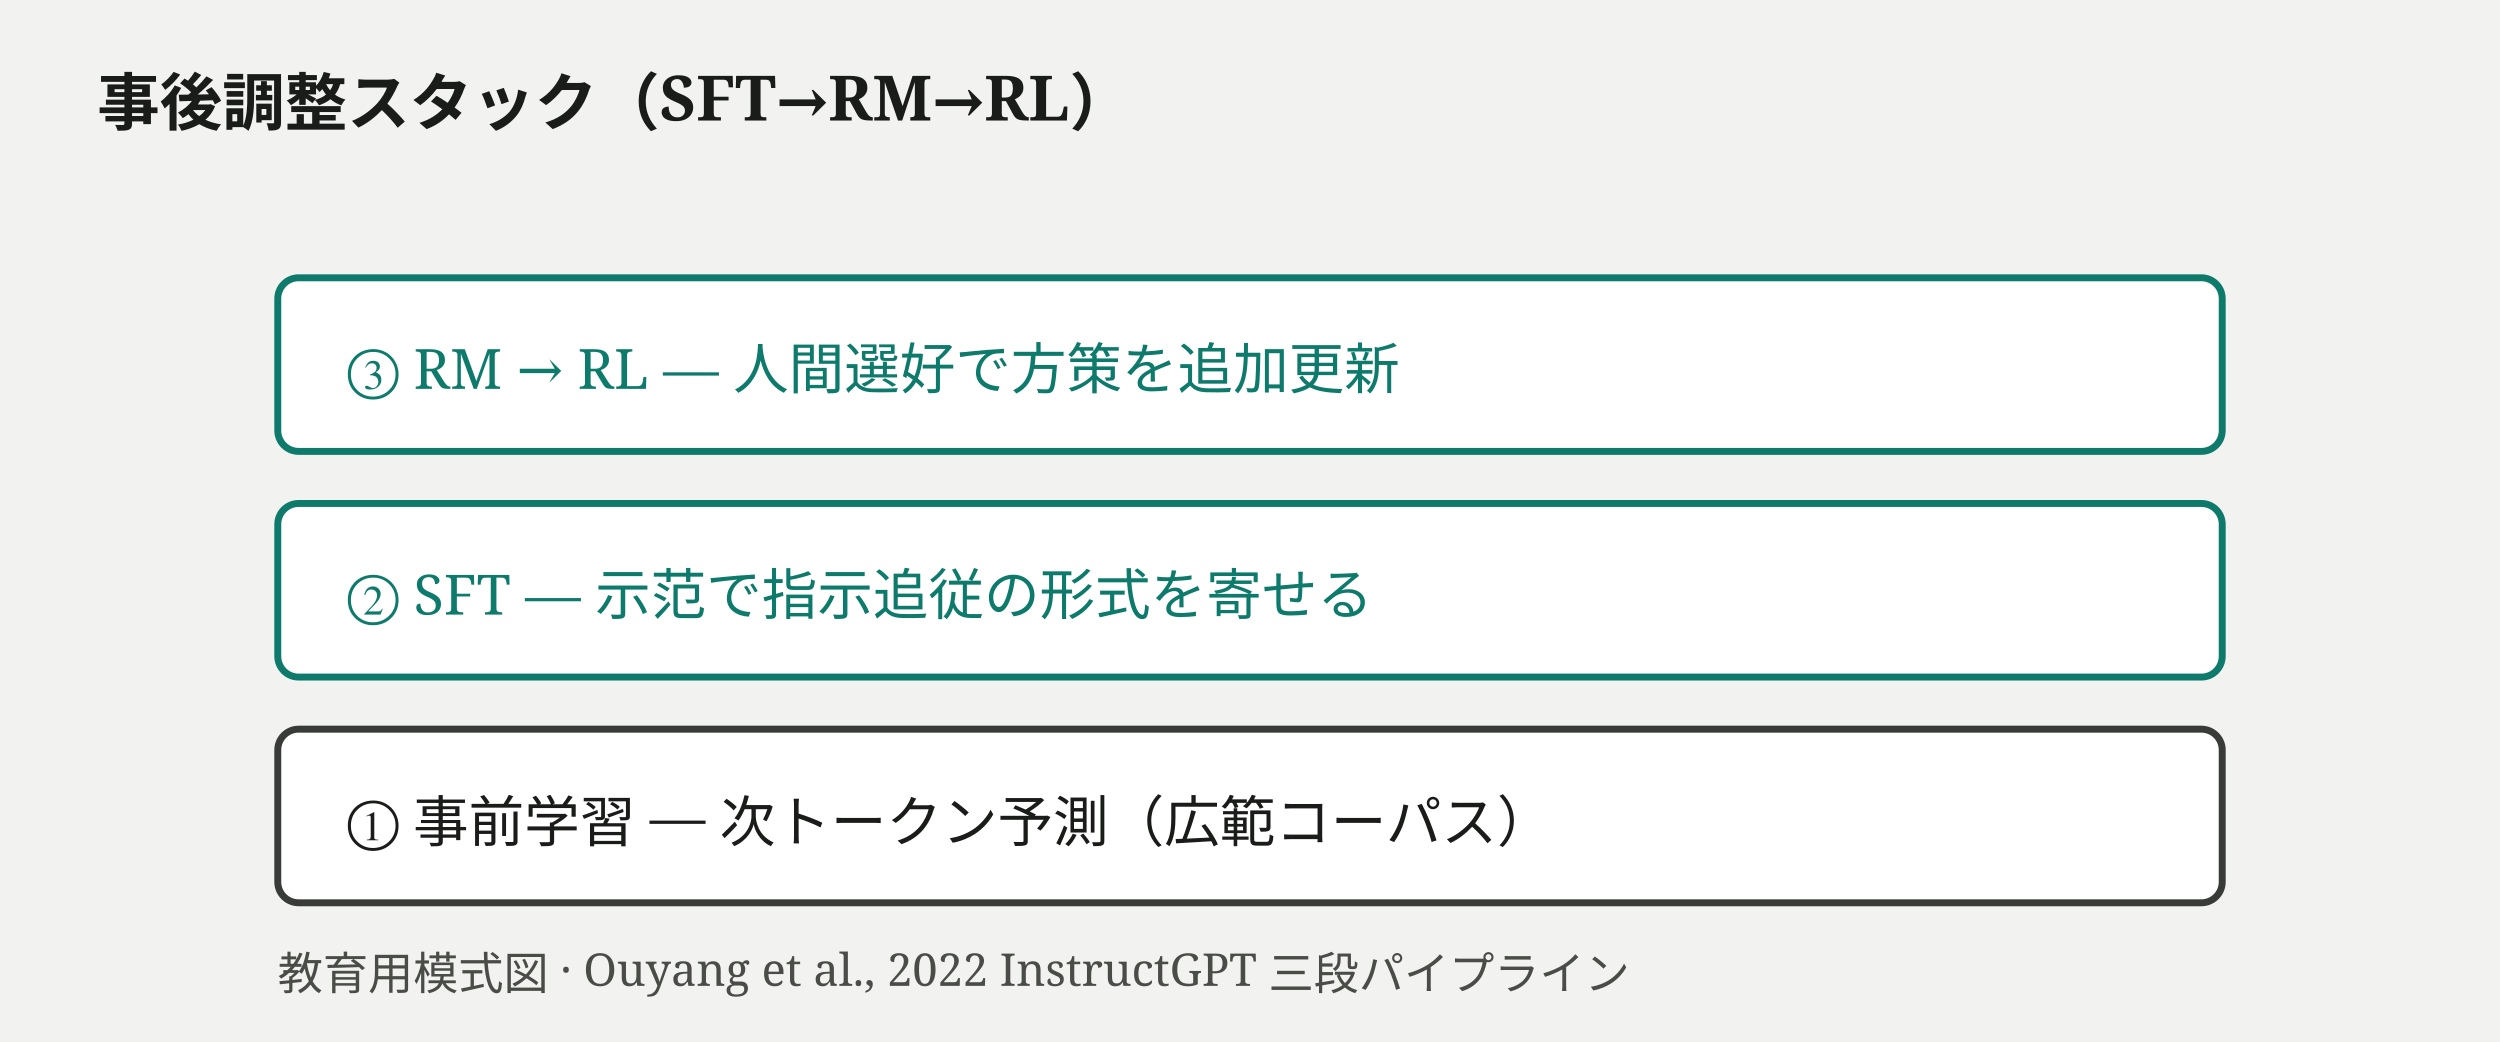
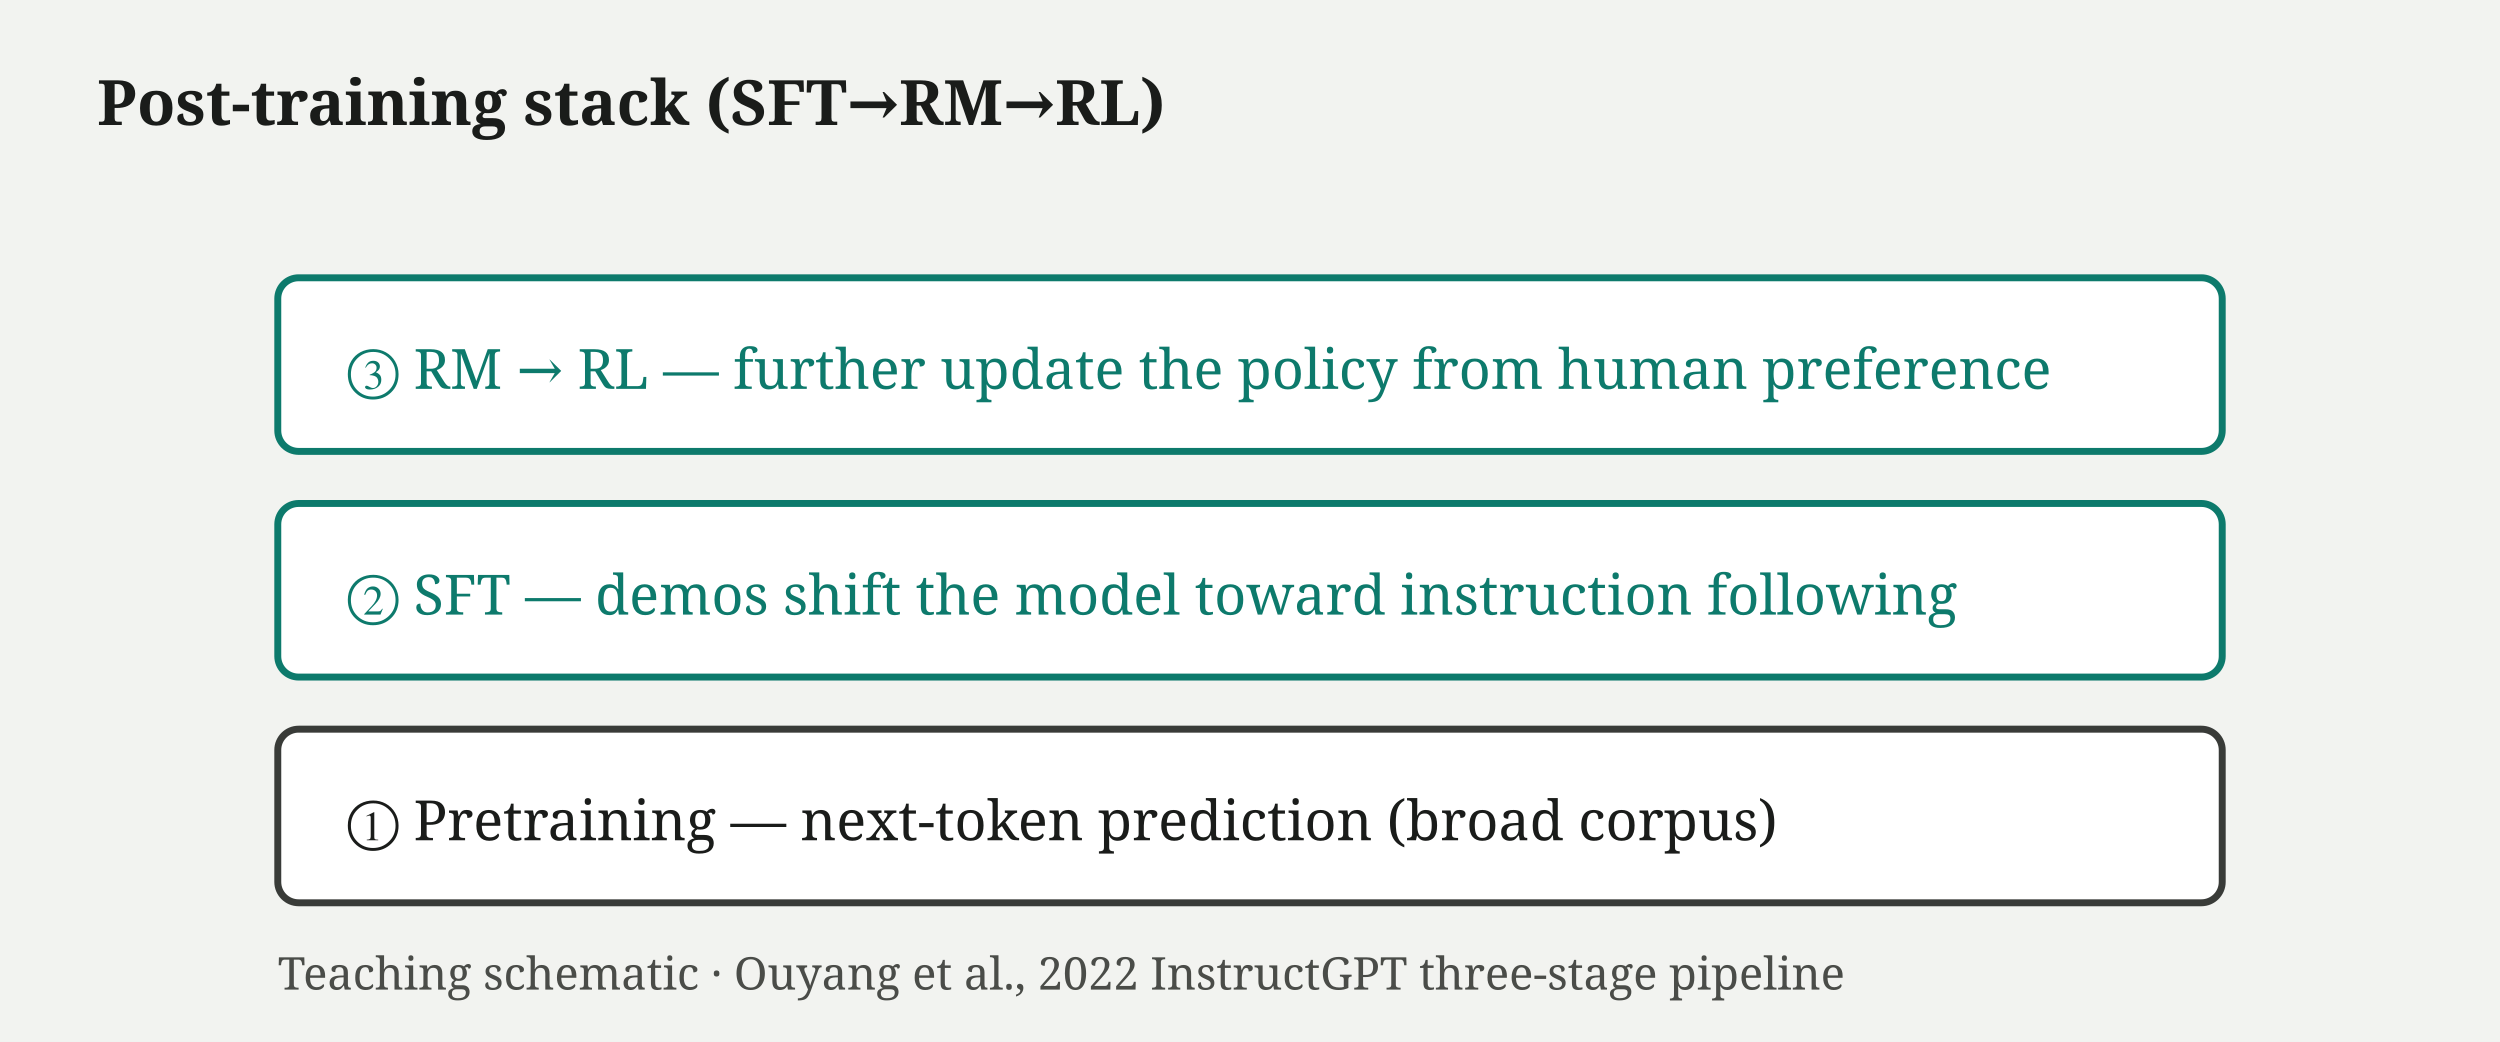
- <svg xmlns="http://www.w3.org/2000/svg" width="720" height="300" viewBox="0 0 720 300" role="img" aria-label="事後調整スタック（SFT→RM→RL）">
+ <svg xmlns="http://www.w3.org/2000/svg" width="720" height="300" viewBox="0 0 720 300" role="img" aria-label="Post-training stack (SFT→RM→RL)">
  <rect width="720" height="300" fill="#f2f3f0" />
-   <text x="28" y="36" fill="#1a1c1a" font-family="Georgia, serif" font-size="18" font-weight="600">事後調整スタック（SFT→RM→RL）</text>
+   <text x="28" y="36" fill="#1a1c1a" font-family="Georgia, serif" font-size="18" font-weight="600">Post-training stack (SFT→RM→RL)</text>
  <rect x="80" y="210" width="560" height="50" rx="6" fill="#fff" stroke="#393b38" stroke-width="2" />
-   <text x="100" y="242" fill="#1a1c1a" font-family="Georgia, serif" font-size="16">① 事前学習 — 次トークン予測（広範コーパス）</text>
+   <text x="100" y="242" fill="#1a1c1a" font-family="Georgia, serif" font-size="16">① Pretraining — next-token prediction (broad corpus)</text>
  <rect x="80" y="145" width="560" height="50" rx="6" fill="#fff" stroke="#0d7a6c" stroke-width="2" />
-   <text x="100" y="177" fill="#0d7a6c" font-family="Georgia, serif" font-size="16">② SFT — 示范で指示追従の形式を寄せる</text>
+   <text x="100" y="177" fill="#0d7a6c" font-family="Georgia, serif" font-size="16">② SFT — demos shift the model toward instruction following</text>
  <rect x="80" y="80" width="560" height="50" rx="6" fill="#fff" stroke="#0d7a6c" stroke-width="2" />
-   <text x="100" y="112" fill="#0d7a6c" font-family="Georgia, serif" font-size="16">③ RM → RL — 人間選好で方策を追加更新</text>
-   <text x="80" y="285" fill="#4a4c48" font-family="Georgia, serif" font-size="13">教育用模式図 · Ouyang et al., 2022 InstructGPT 三段パイプライン</text>
+   <text x="100" y="112" fill="#0d7a6c" font-family="Georgia, serif" font-size="16">③ RM → RL — further update the policy from human preference</text>
+   <text x="80" y="285" fill="#4a4c48" font-family="Georgia, serif" font-size="13">Teaching schematic · Ouyang et al., 2022 InstructGPT three-stage pipeline</text>
</svg>
